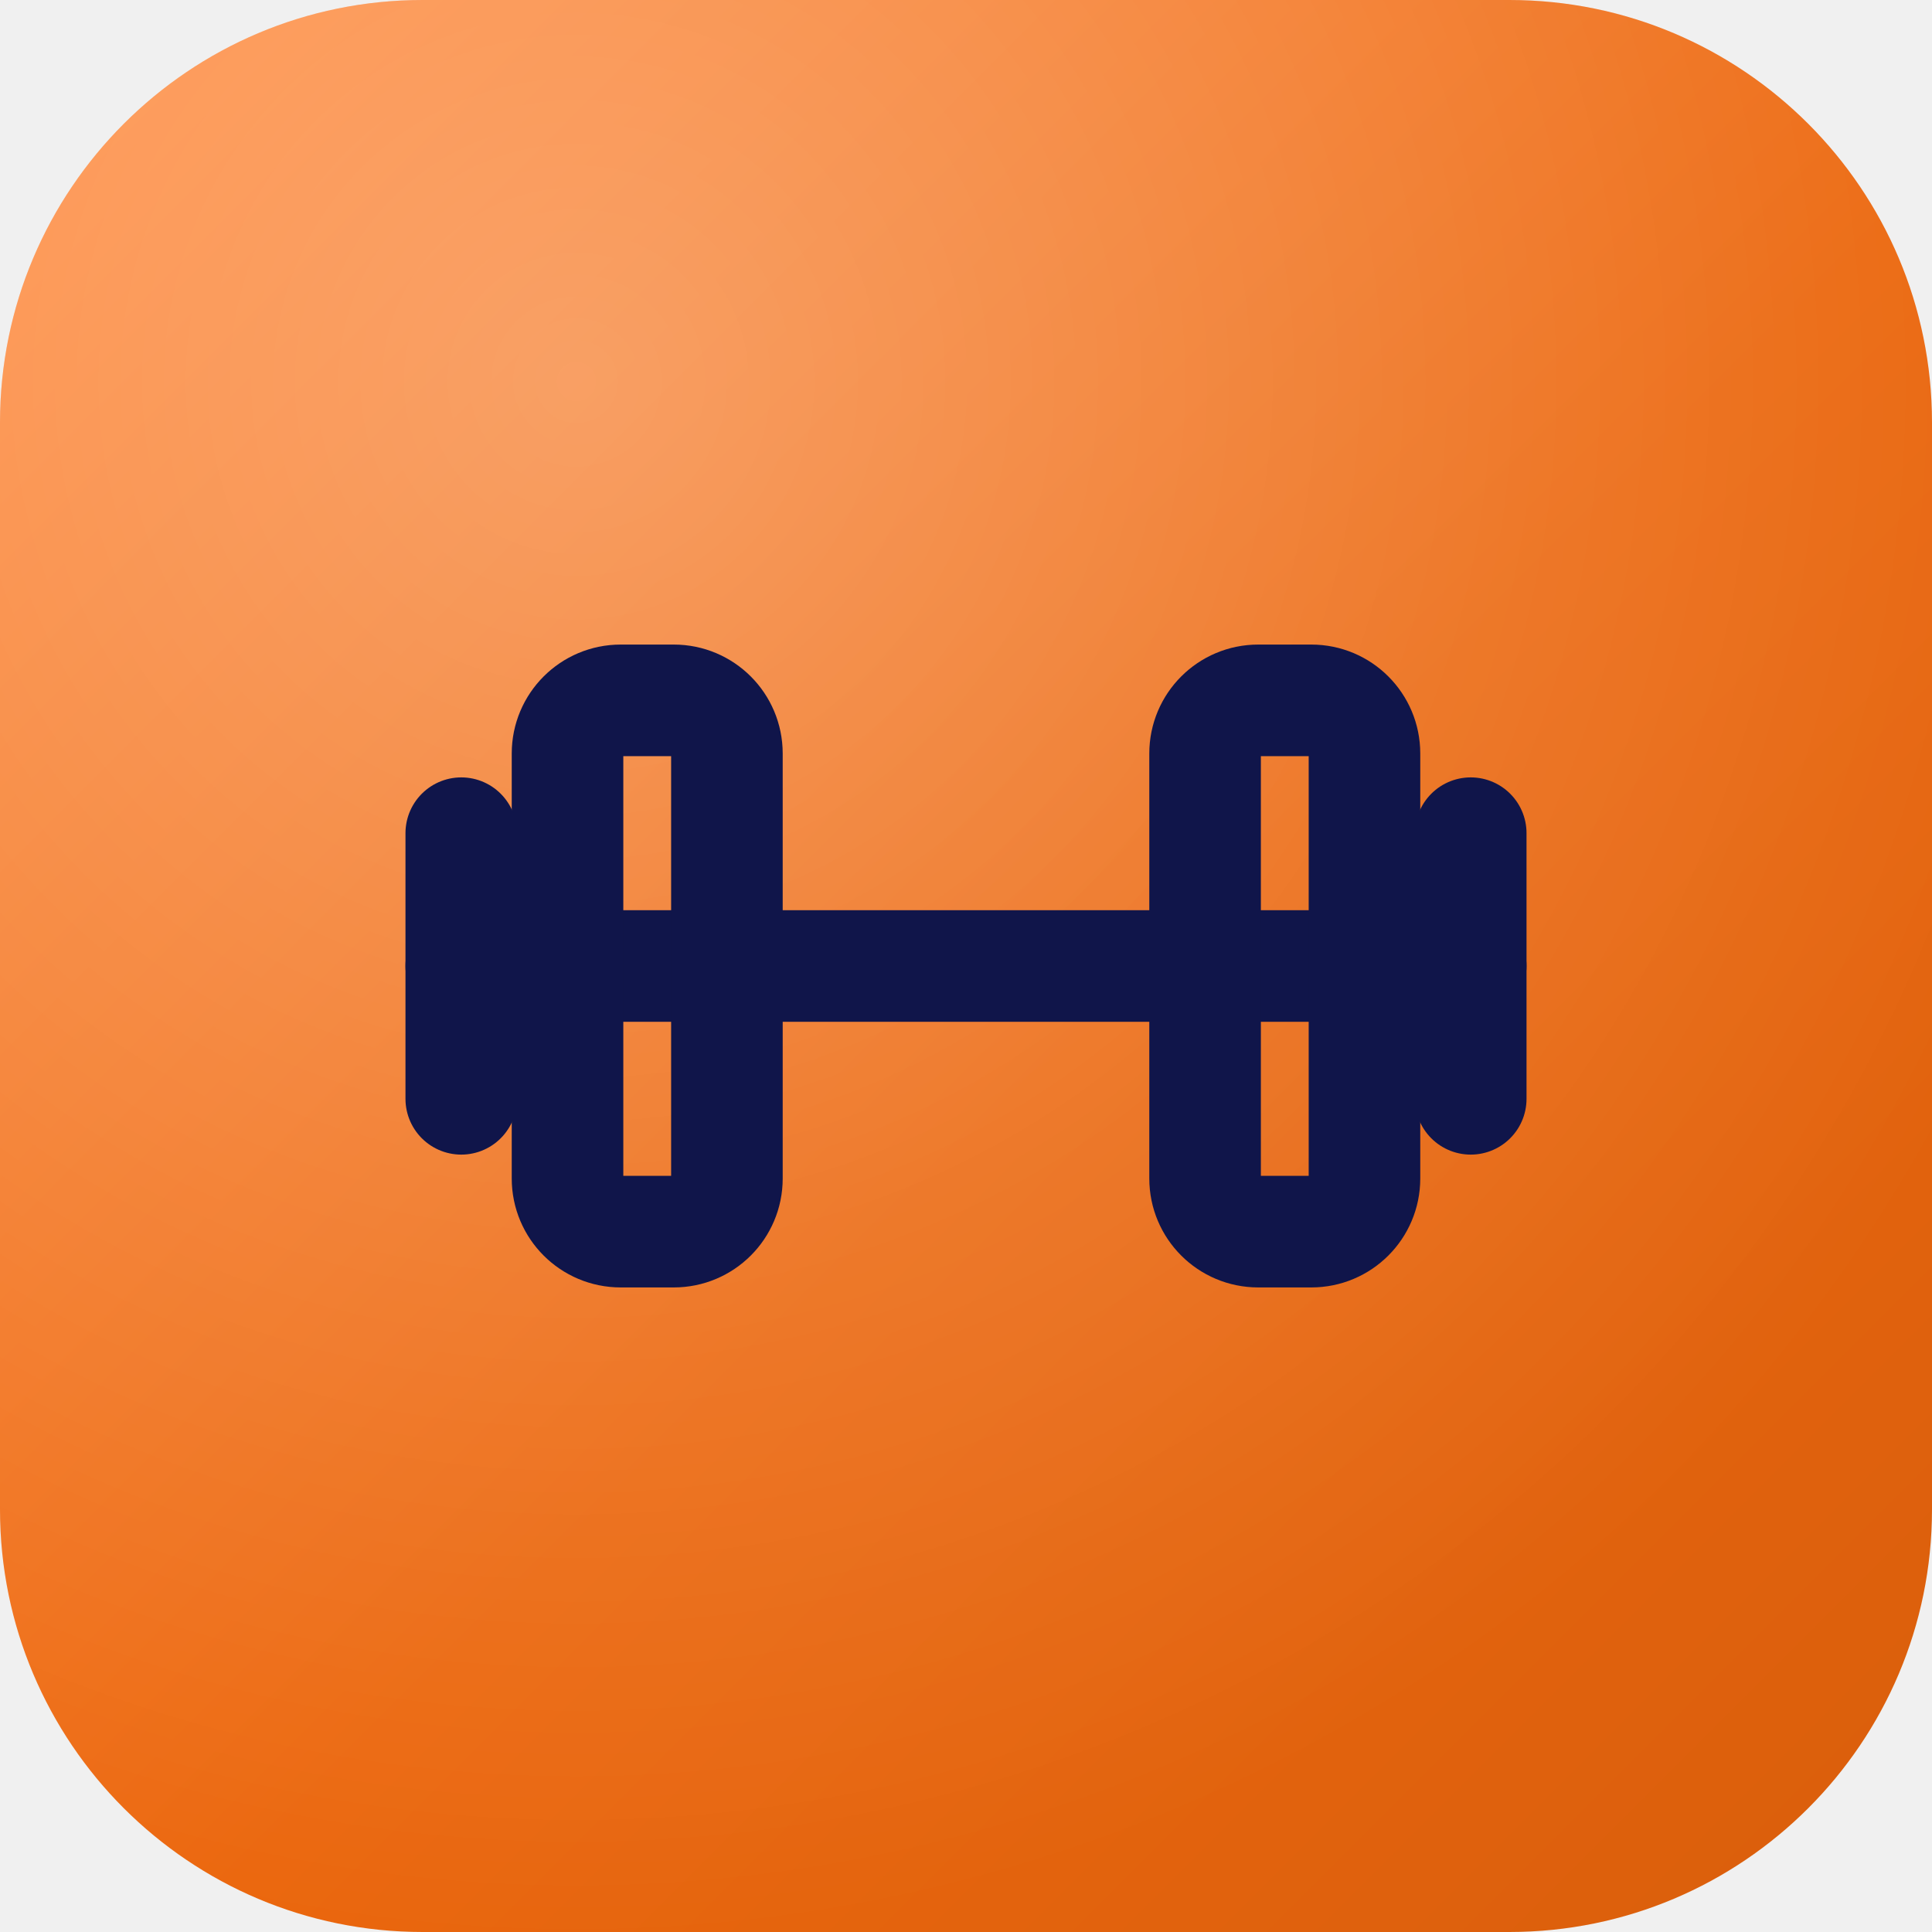
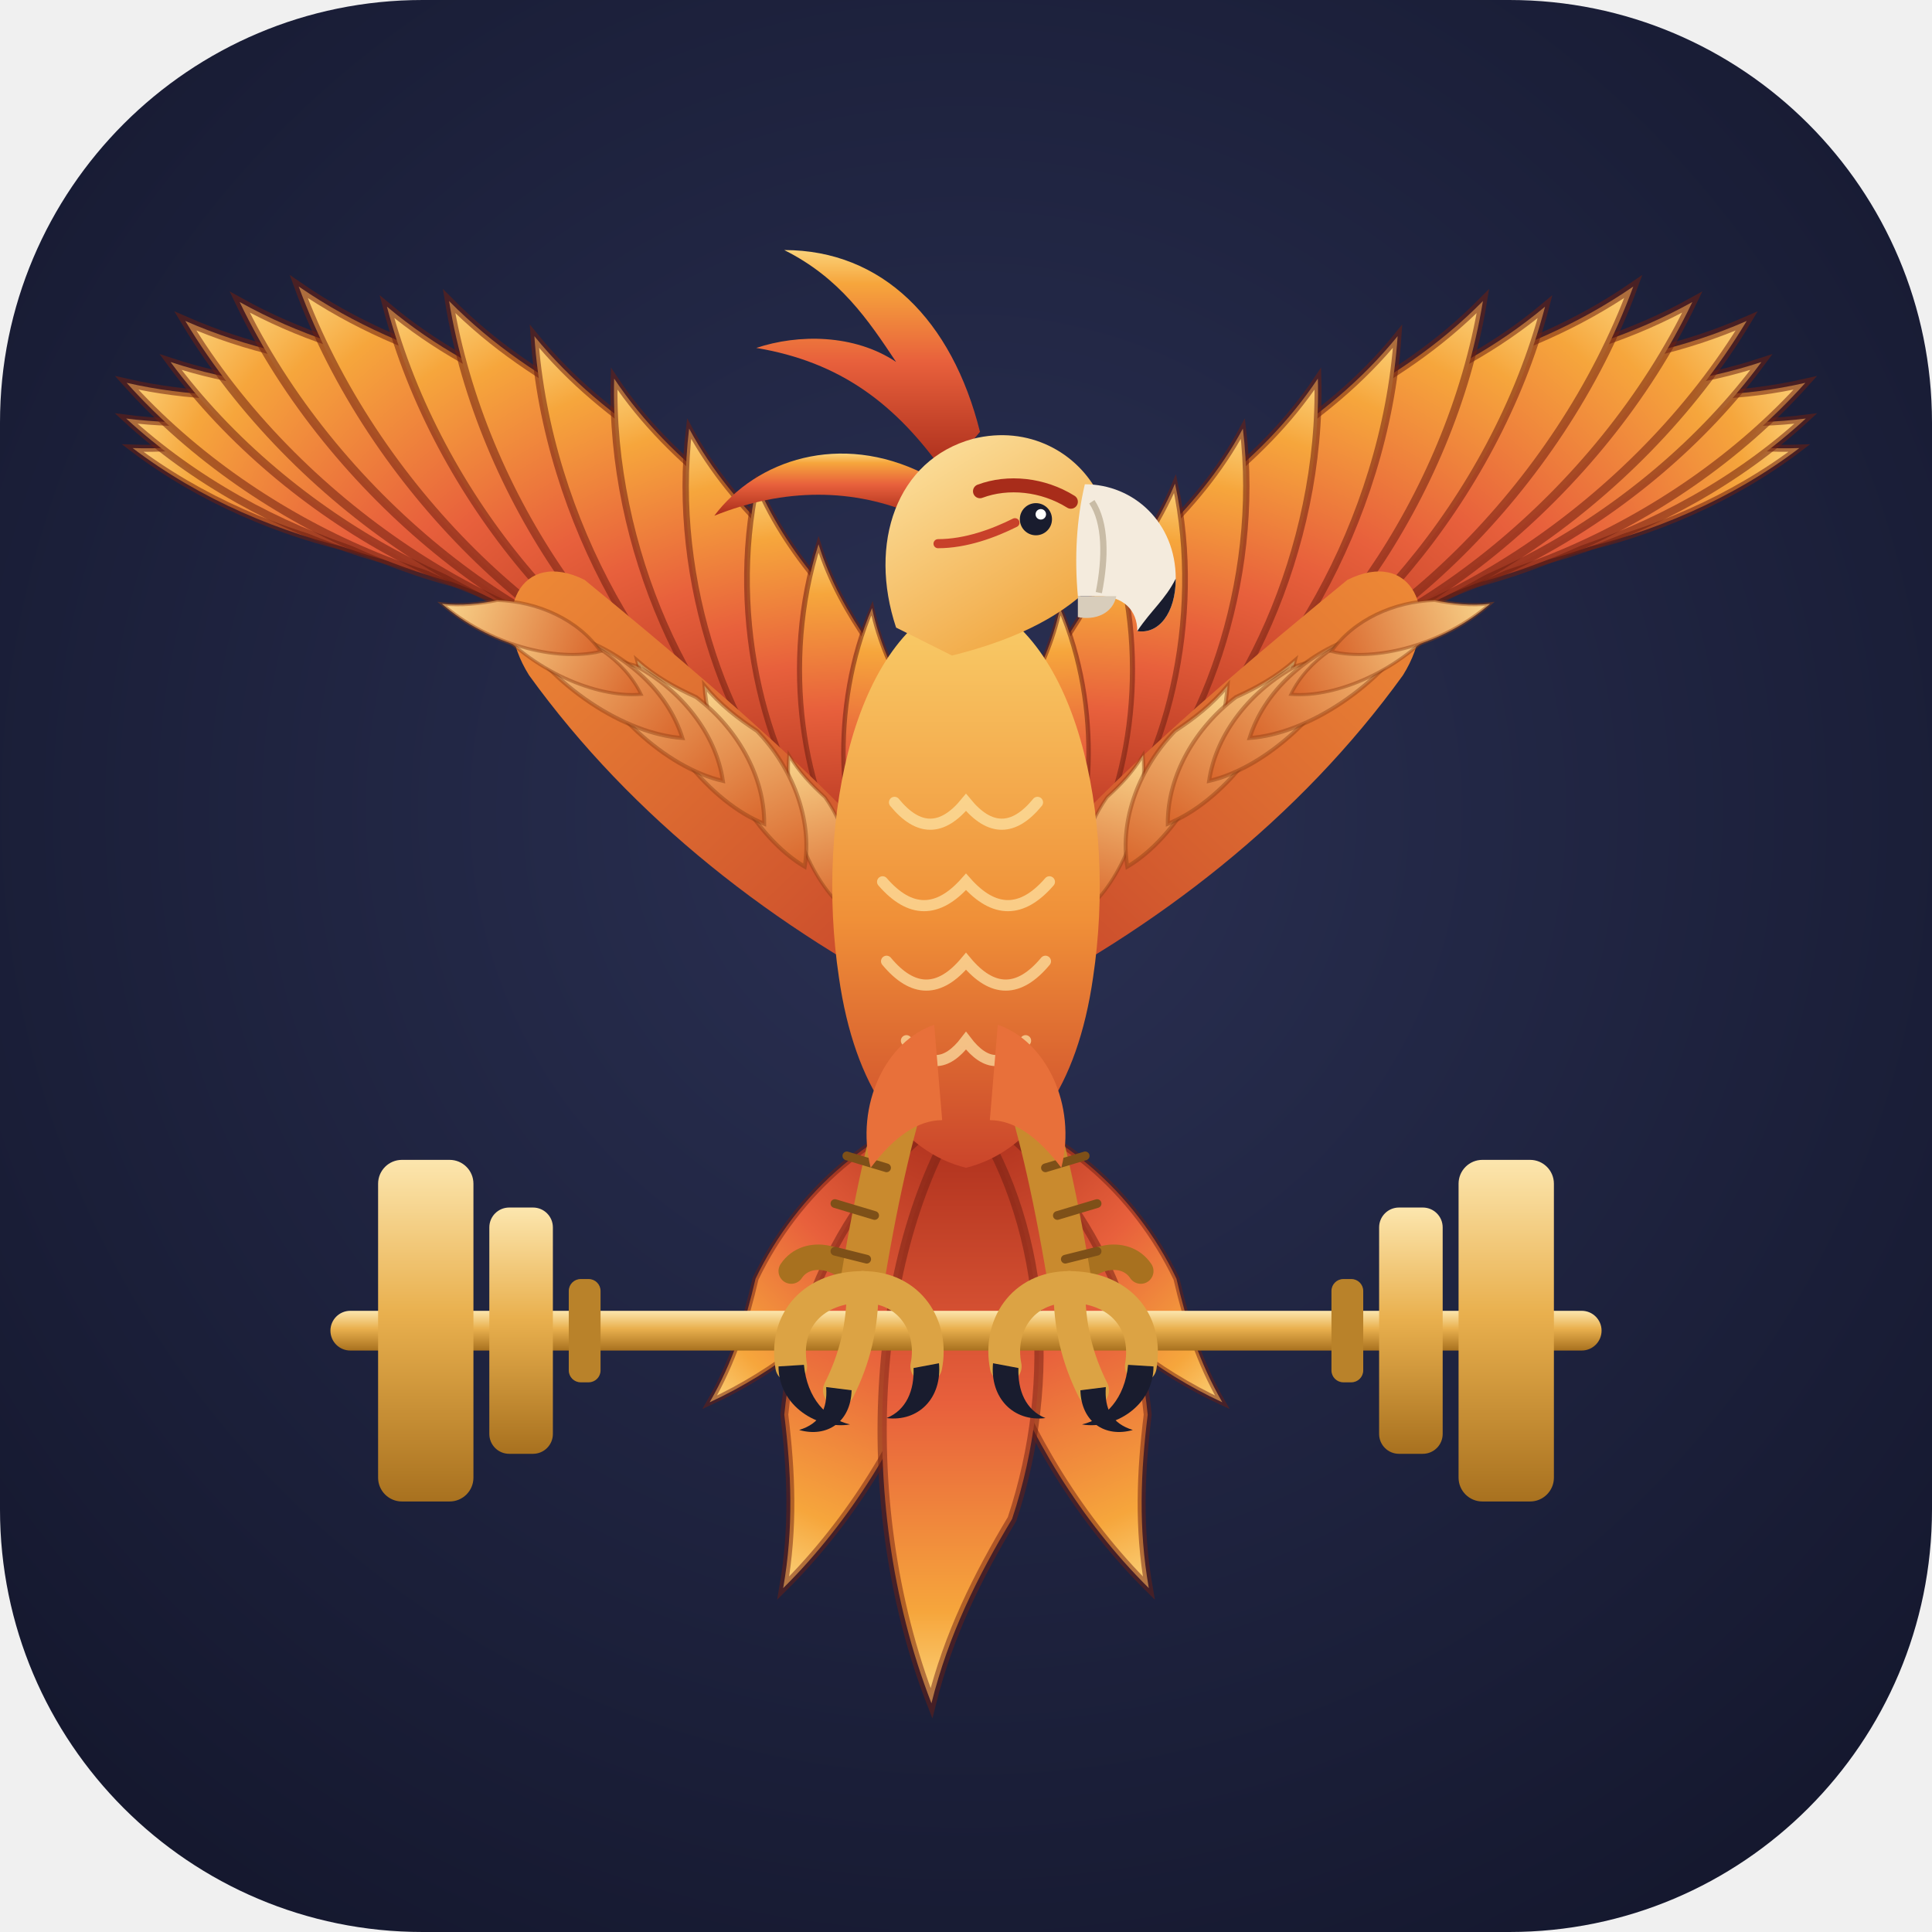
- <svg xmlns="http://www.w3.org/2000/svg" width="512" height="512" viewBox="0 0 512 512">
+ <svg xmlns="http://www.w3.org/2000/svg" viewBox="0 0 512 512">
  <defs>
-     <linearGradient id="g" x1="0" y1="0" x2="1" y2="1">
-       <stop offset="0" stop-color="#ff8a3d" />
-       <stop offset=".55" stop-color="#eb670e" />
-       <stop offset="1" stop-color="#d95e0c" />
-     </linearGradient>
-     <radialGradient id="brillo" cx=".3" cy=".2" r=".8">
-       <stop offset="0" stop-color="#fff" stop-opacity=".28" />
-       <stop offset="1" stop-color="#fff" stop-opacity="0" />
+     <radialGradient id="fxFondo" cx=".5" cy=".42" r=".75">
+       <stop offset="0" stop-color="#2B3154" />
+       <stop offset="1" stop-color="#12152A" />
    </radialGradient>
  </defs>
-   <rect width="512" height="512" rx="112" fill="url(#g)" />
-   <rect width="512" height="512" rx="112" fill="url(#brillo)" />
-   <g transform="translate(87.04 87.04) scale(14.08)" fill="none" stroke="#10154a" stroke-width="2.1" stroke-linecap="round" stroke-linejoin="round">
-     <path d="M2.5 12h19" />
-     <rect x="4.5" y="7" width="3" height="10" rx="1" />
-     <rect x="16.5" y="7" width="3" height="10" rx="1" />
-     <path d="M2.5 9.5v5M21.5 9.5v5" />
-   </g>
+   <rect width="512" height="512" rx="112" fill="url(#fxFondo)" />
+   <svg x="14" y="14" width="484" height="484" viewBox="0 0 200 200">
+     <defs>
+       <linearGradient id="fxPluma" x1="0" y1="1" x2="0" y2="0">
+         <stop offset="0" stop-color="#A82C1A" />
+         <stop offset=".5" stop-color="#E8603C" />
+         <stop offset=".85" stop-color="#F6A63C" />
+         <stop offset="1" stop-color="#FBD27A" />
+       </linearGradient>
+       <linearGradient id="fxCob" x1="0" y1="1" x2="0" y2="0">
+         <stop offset="0" stop-color="#D9662C" />
+         <stop offset="1" stop-color="#F9D58C" />
+       </linearGradient>
+       <linearGradient id="fxHombro" x1="0" y1="1" x2="1" y2="0">
+         <stop offset="0" stop-color="#C4402A" />
+         <stop offset="1" stop-color="#EE8A36" />
+       </linearGradient>
+       <linearGradient id="fxCuerpo" gradientUnits="userSpaceOnUse" x1="0" y1="58" x2="0" y2="132">
+         <stop offset="0" stop-color="#F9CF6A" />
+         <stop offset=".55" stop-color="#F09038" />
+         <stop offset="1" stop-color="#C8402A" />
+       </linearGradient>
+       <linearGradient id="fxCabeza" gradientUnits="userSpaceOnUse" x1="92" y1="34" x2="112" y2="66">
+         <stop offset="0" stop-color="#FCE3A2" />
+         <stop offset="1" stop-color="#F0A23A" />
+       </linearGradient>
+       <linearGradient id="fxOro" x1="0" y1="0" x2="0" y2="1">
+         <stop offset="0" stop-color="#FCE6AE" />
+         <stop offset=".45" stop-color="#E9B04E" />
+         <stop offset="1" stop-color="#A8711F" />
+       </linearGradient>
+       <path id="pl" d="M0,0 C8,-12 10,-34 3,-52 C1.5,-46 -1,-41 -4,-36 C-8,-24 -7,-10 0,0Z" />
+       <g id="fxAla">
+         <g fill="url(#fxPluma)" stroke="#6E1F12" stroke-width=".8" stroke-opacity=".55">
+           <use href="#pl" transform="translate(149,52) rotate(74) scale(1.1)" />
+           <use href="#pl" transform="translate(146.3,55.1) rotate(68.6) scale(1.2)" />
+           <use href="#pl" transform="translate(143.6,58.3) rotate(63.1) scale(1.3)" />
+           <use href="#pl" transform="translate(140.9,61.4) rotate(57.7) scale(1.3)" />
+           <use href="#pl" transform="translate(138.1,64.6) rotate(52.3) scale(1.4)" />
+           <use href="#pl" transform="translate(135.4,67.7) rotate(46.9) scale(1.4)" />
+           <use href="#pl" transform="translate(132.7,70.9) rotate(41.4) scale(1.4)" />
+           <use href="#pl" transform="translate(130,74) rotate(36) scale(1.3)" />
+           <use href="#pl" transform="translate(127.3,77.1) rotate(30.6) scale(1.3)" />
+           <use href="#pl" transform="translate(124.6,80.3) rotate(25.1) scale(1.2)" />
+           <use href="#pl" transform="translate(121.9,83.4) rotate(19.7) scale(1.1)" />
+           <use href="#pl" transform="translate(119.1,86.6) rotate(14.3) scale(1)" />
+           <use href="#pl" transform="translate(116.4,89.7) rotate(8.9) scale(0.9)" />
+           <use href="#pl" transform="translate(113.7,92.9) rotate(3.4) scale(0.8)" />
+           <use href="#pl" transform="translate(111,96) rotate(-2) scale(0.7)" />
+         </g>
+         <path d="M100,104 C108,90 126,74 148,56 C156,52 160,60 155,68 C142,86 124,100 104,110Z" fill="url(#fxHombro)" />
+         <g fill="url(#fxCob)" stroke="#8E3E16" stroke-width="1" stroke-opacity=".45">
+           <use href="#pl" transform="translate(110,103) rotate(8) scale(0.4)" />
+           <use href="#pl" transform="translate(115.1,97.6) rotate(16.9) scale(0.4)" />
+           <use href="#pl" transform="translate(120.3,92.1) rotate(25.7) scale(0.5)" />
+           <use href="#pl" transform="translate(125.4,86.7) rotate(34.6) scale(0.5)" />
+           <use href="#pl" transform="translate(130.6,81.3) rotate(43.4) scale(0.5)" />
+           <use href="#pl" transform="translate(135.7,75.9) rotate(52.3) scale(0.5)" />
+           <use href="#pl" transform="translate(140.9,70.4) rotate(61.1) scale(0.4)" />
+           <use href="#pl" transform="translate(146,65) rotate(70) scale(0.4)" />
+         </g>
+       </g>
+       <g id="fxGarra">
+         <path d="M107,118 C109,124 111,132 113,144" fill="none" stroke="#C98A2E" stroke-width="5.5" stroke-linecap="round" />
+         <path d="M110,130 l5,-1.5 M111.5,136 l5,-1.5 M112.5,141.5 l4,-1" stroke="#7E5018" stroke-width="1.1" stroke-linecap="round" />
+         <path d="M104,112 C110,114 114,122 112,130 C109,126 106,124 103,124Z" fill="#E8703A" />
+         <g fill="none" stroke="#DCA344" stroke-width="4" stroke-linecap="round">
+           <path d="M113,145 C107,145 104,150 105,155" />
+           <path d="M113,145 C113,150 114,154 116,158" />
+           <path d="M113,145 C119,145 123,149 122,155" />
+         </g>
+         <g fill="#191C2E">
+           <path d="M103.4,154.6 C103,159 106,162 110,161.5 C107.5,160.5 106.5,158 106.6,155.2Z" />
+           <path d="M114.4,158 C114.5,162 117.5,164 121,163 C118.4,162.2 117.4,160.4 117.6,157.6Z" />
+           <path d="M120.4,154.8 C120,159 117.6,161.6 114.6,162.3 C118.6,163 123.6,160 123.6,155Z" />
+         </g>
+       </g>
+     </defs>
+     <g transform="translate(13,9) scale(.87)">
+       <g fill="url(#fxPluma)" stroke="#6E1F12" stroke-width=".8" stroke-opacity=".5">
+         <use href="#pl" transform="translate(100,122) rotate(136) scale(.95)" />
+         <use href="#pl" transform="translate(100,122) rotate(224) scale(.95) scale(-1,1)" />
+         <use href="#pl" transform="translate(100,122) rotate(156) scale(1.25)" />
+         <use href="#pl" transform="translate(100,122) rotate(204) scale(1.25) scale(-1,1)" />
+         <use href="#pl" transform="translate(100,122) rotate(180) scale(1.45)" />
+       </g>
+       <use href="#fxAla" />
+       <use href="#fxAla" transform="translate(200,0) scale(-1,1)" />
+       <path d="M113,145 C115,141 120,140 122,143 M87,145 C85,141 80,140 78,143" fill="none" stroke="#A8711F" stroke-width="3.2" stroke-linecap="round" />
+       <path d="M100,58 C114,62 119,86 116,106 C114,120 108,128 100,130 C92,128 86,120 84,106 C81,86 86,62 100,58Z" fill="url(#fxCuerpo)" />
+       <g fill="none" stroke="#FDE6A8" stroke-width="1.4" stroke-linecap="round" opacity=".7">
+         <path d="M91,84 Q95.5,89.5 100,84 Q104.5,89.5 109,84" />
+         <path d="M89.5,94 Q94.7,100 100,94 Q105.3,100 110.5,94" />
+         <path d="M90,104 Q95,110 100,104 Q105,110 110,104" />
+         <path d="M92.5,114 Q96.2,119 100,114 Q103.8,119 107.5,114" />
+       </g>
+       <g transform="translate(100,62) scale(.88) translate(-100,-62)">
+         <g fill="url(#fxPluma)">
+           <path d="M97,40 C90,30 82,24 70,22 C76,20 84,20 90,24 C86,18 82,12 74,8 C88,8 98,18 102,34Z" />
+           <path d="M93,46 C84,42 74,42 64,46 C70,38 82,34 94,40Z" />
+         </g>
+         <path d="M90,62 C86,50 90,38 101,35 C109,33 116,37 119,43 L118,56 C113,61 106,64 98,66Z" fill="url(#fxCabeza)" />
+         <path d="M117,41.5 C124,41.5 130,47 130,55 C130,60 127.5,63 124.5,62.5 C124.5,59.5 122.5,57.5 119,57.5 L116,57.5 C115.5,52 115.8,46.5 117,41.5Z" fill="#F4EBDD" />
+         <path d="M124.5,62.5 C127.5,63 130,60 130,55 C128.5,58 126.5,59.5 124.5,62.5Z" fill="#191C2E" />
+         <path d="M116,57.5 L121.5,57.5 C121,60 118.5,61 116,60.5Z" fill="#D8CDBB" />
+         <path d="M118,44 C120,47 120,52 119,57" fill="none" stroke="#C9BCA6" stroke-width=".9" />
+         <path d="M102,42.5 C106,41 111,41.5 115,44" fill="none" stroke="#A82C1A" stroke-width="2" stroke-linecap="round" />
+         <path d="M107,47 C104,48.5 100,50 96,50" fill="none" stroke="#C8402A" stroke-width="1.3" stroke-linecap="round" />
+         <circle cx="110" cy="46.5" r="2.3" fill="#191C2E" />
+         <circle cx="110.7" cy="45.8" r=".75" fill="#fff" />
+       </g>
+       <rect x="20" y="148" width="160" height="5" rx="2.5" fill="url(#fxOro)" />
+       <rect x="26" y="129" width="12" height="43" rx="3" fill="url(#fxOro)" />
+       <rect x="40" y="135" width="8" height="31" rx="2.5" fill="url(#fxOro)" />
+       <rect x="50" y="144" width="4" height="13" rx="1.5" fill="#B9822A" />
+       <rect x="162" y="129" width="12" height="43" rx="3" fill="url(#fxOro)" />
+       <rect x="152" y="135" width="8" height="31" rx="2.5" fill="url(#fxOro)" />
+       <rect x="146" y="144" width="4" height="13" rx="1.5" fill="#B9822A" />
+       <use href="#fxGarra" />
+       <use href="#fxGarra" transform="translate(200,0) scale(-1,1)" />
+     </g>
+   </svg>
</svg>
